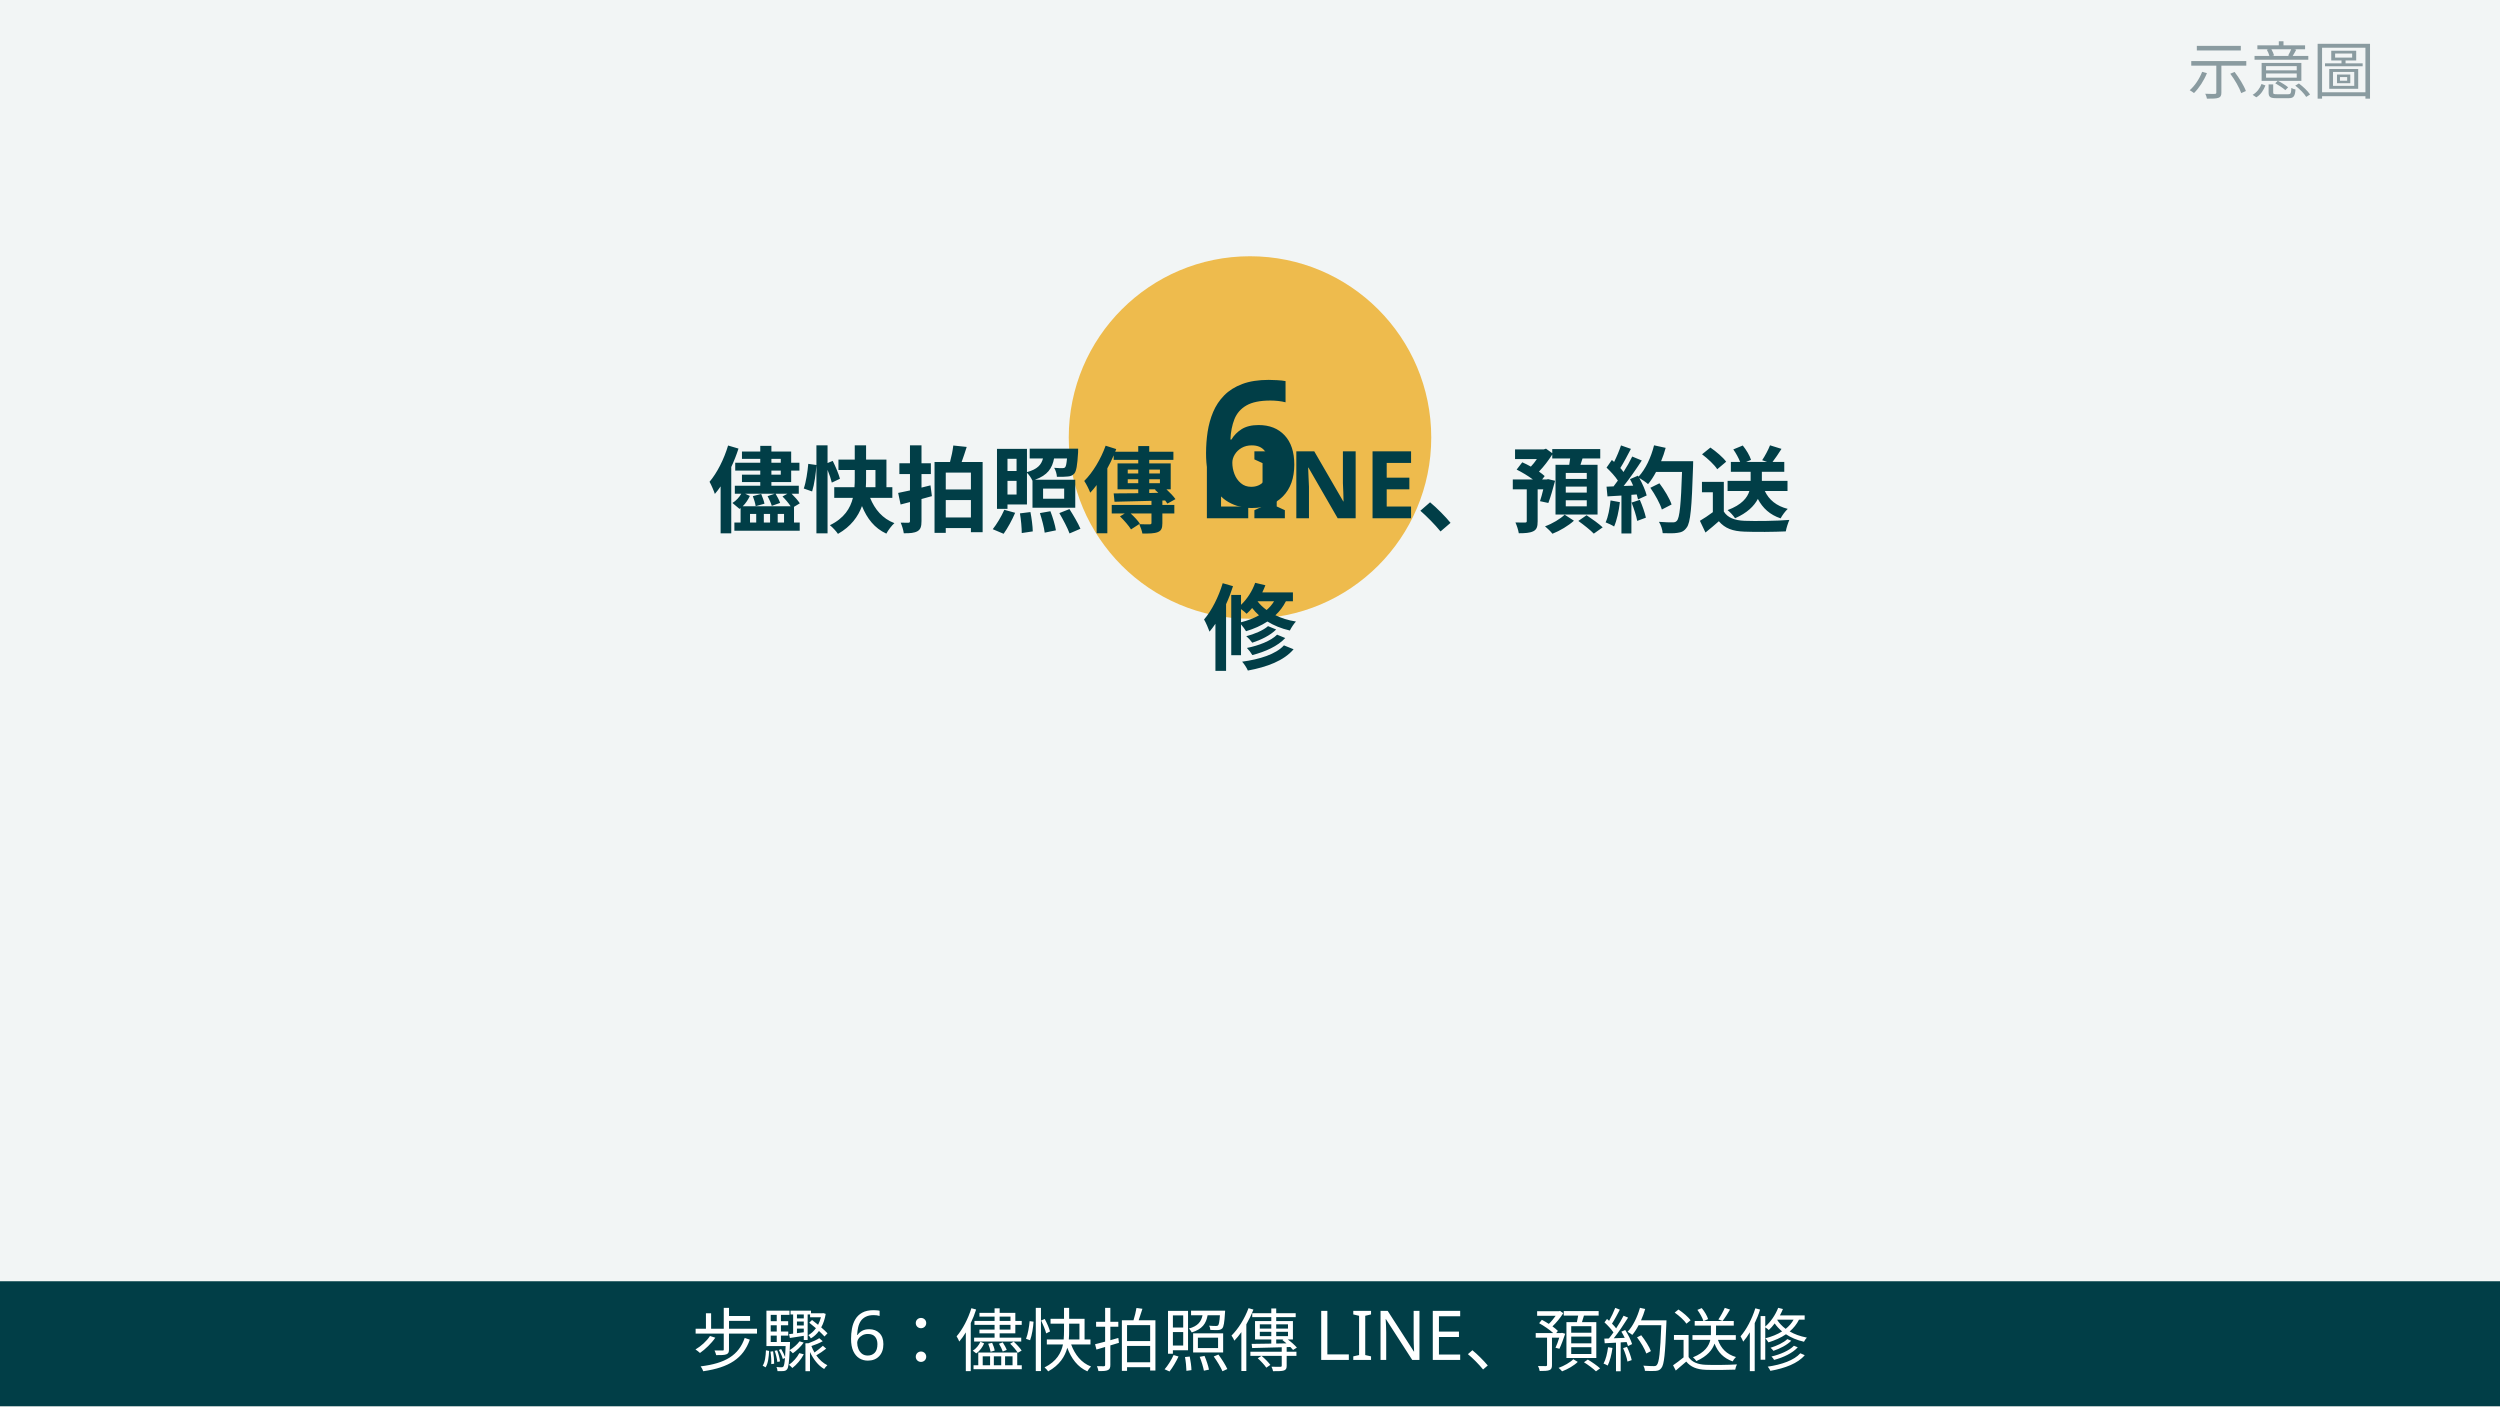
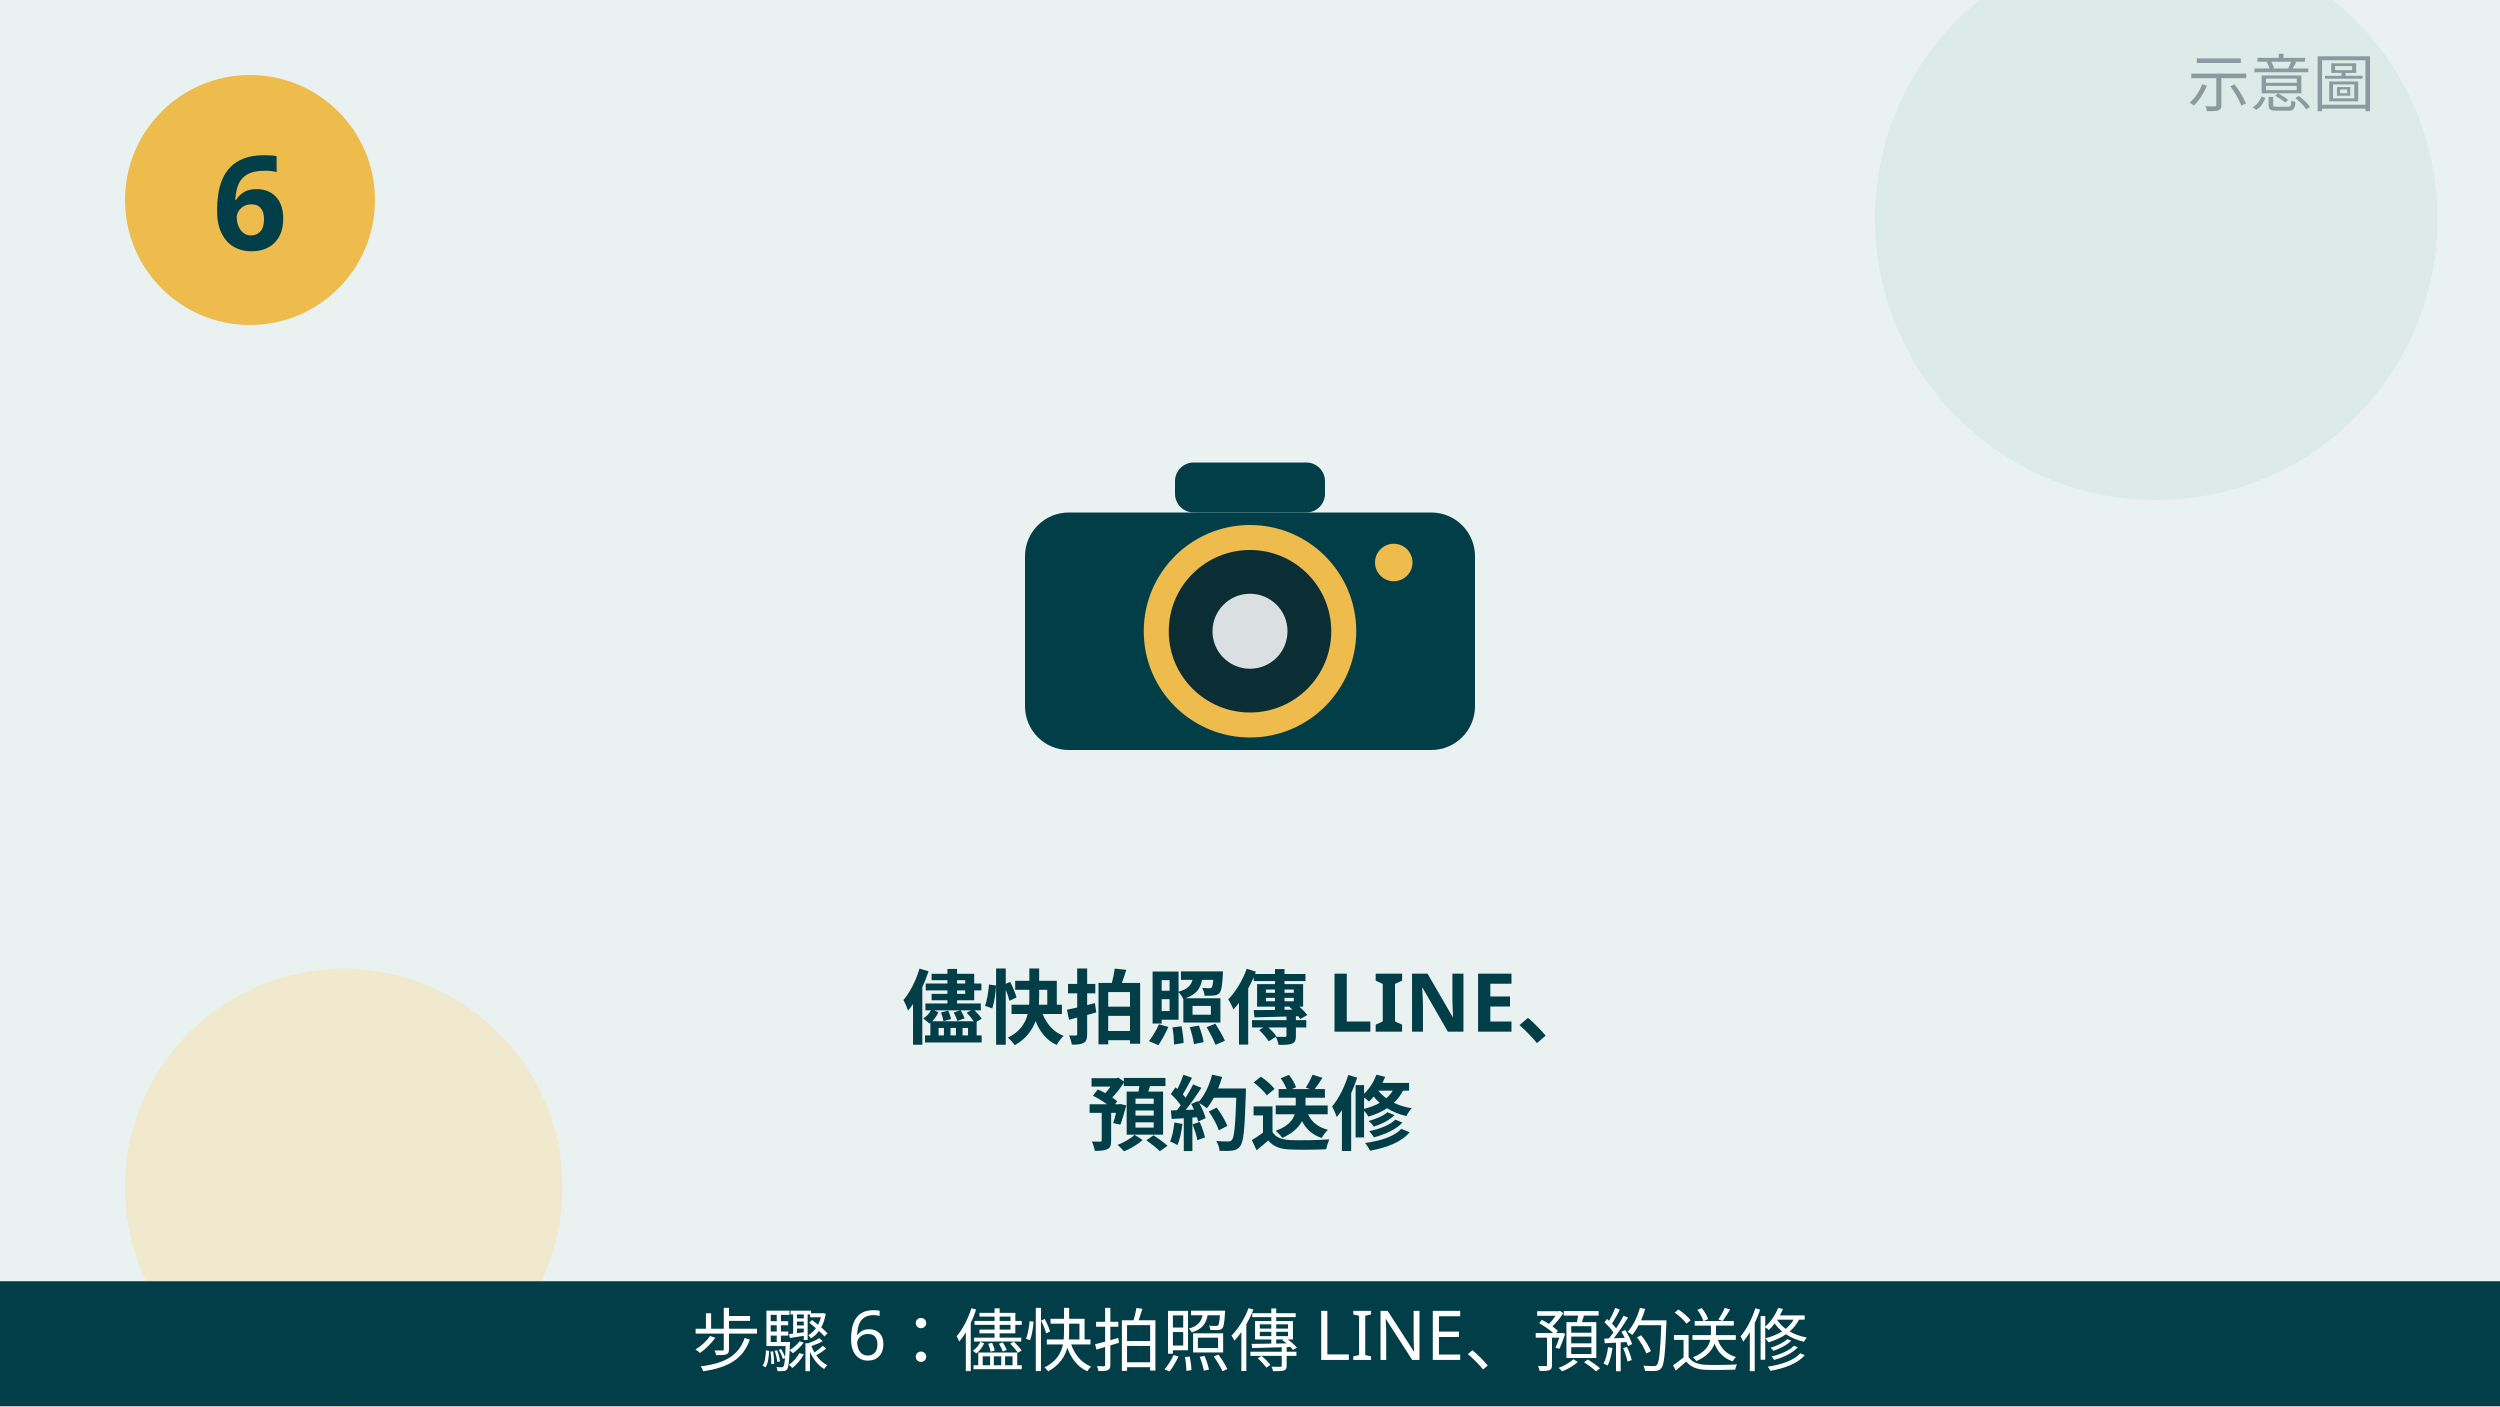
<svg xmlns="http://www.w3.org/2000/svg" width="800" height="450" viewBox="0 0 800 450" font-family="Noto Sans TC, sans-serif">
-   <rect width="800" height="450" fill="#f2f5f5" />
-   <text x="700" y="30" font-size="20" fill="#8a9ba0">示意圖</text>
-   <circle cx="400" cy="140" r="58" fill="#eebb4d" />
-   <text x="400" y="162" font-size="56" fill="#013e47" text-anchor="middle" font-weight="bold">6</text>
-   <text x="400" y="168" font-size="30" fill="#013e47" text-anchor="middle" font-weight="bold">儘快拍照傳 LINE、預約送</text>
-   <text x="400" y="212" font-size="30" fill="#013e47" text-anchor="middle" font-weight="bold">修</text>
+   <rect width="800" height="450" fill="#e9f2f1" />
+   <circle cx="690" cy="70" r="90" fill="#dcebe8" />
+   <circle cx="110" cy="380" r="70" fill="#f3e5bd" opacity="0.7" />
+   <text x="700" y="34" font-size="20" fill="#8a9ba0">示意圖</text>
+   <circle cx="80" cy="64" r="40" fill="#eebb4d" />
+   <text x="80" y="80" font-size="42" fill="#013e47" text-anchor="middle" font-weight="bold">6</text>
+   <g transform="translate(300,96)">
+     <rect x="28" y="68" width="144" height="76" rx="14" fill="#013e47" />
+     <circle cx="100" cy="106" r="30" fill="#0a2e33" stroke="#eebb4d" stroke-width="8" />
+     <circle cx="100" cy="106" r="12" fill="#ffffff" opacity="0.85" />
+     <rect x="76" y="52" width="48" height="16" rx="6" fill="#013e47" />
+     <circle cx="146" cy="84" r="6" fill="#eebb4d" />
+   </g>
+   <text x="400" y="332" font-size="26" fill="#013e47" text-anchor="middle" font-weight="bold">儘快拍照傳 LINE、</text>
+   <text x="400" y="366" font-size="26" fill="#013e47" text-anchor="middle" font-weight="bold">預約送修</text>
  <rect x="0" y="410" width="800" height="40" fill="#013e47" />
  <text x="400" y="437" font-size="22" fill="#ffffff" text-anchor="middle">步驟 6：儘快拍照傳 LINE、預約送修</text>
</svg>
